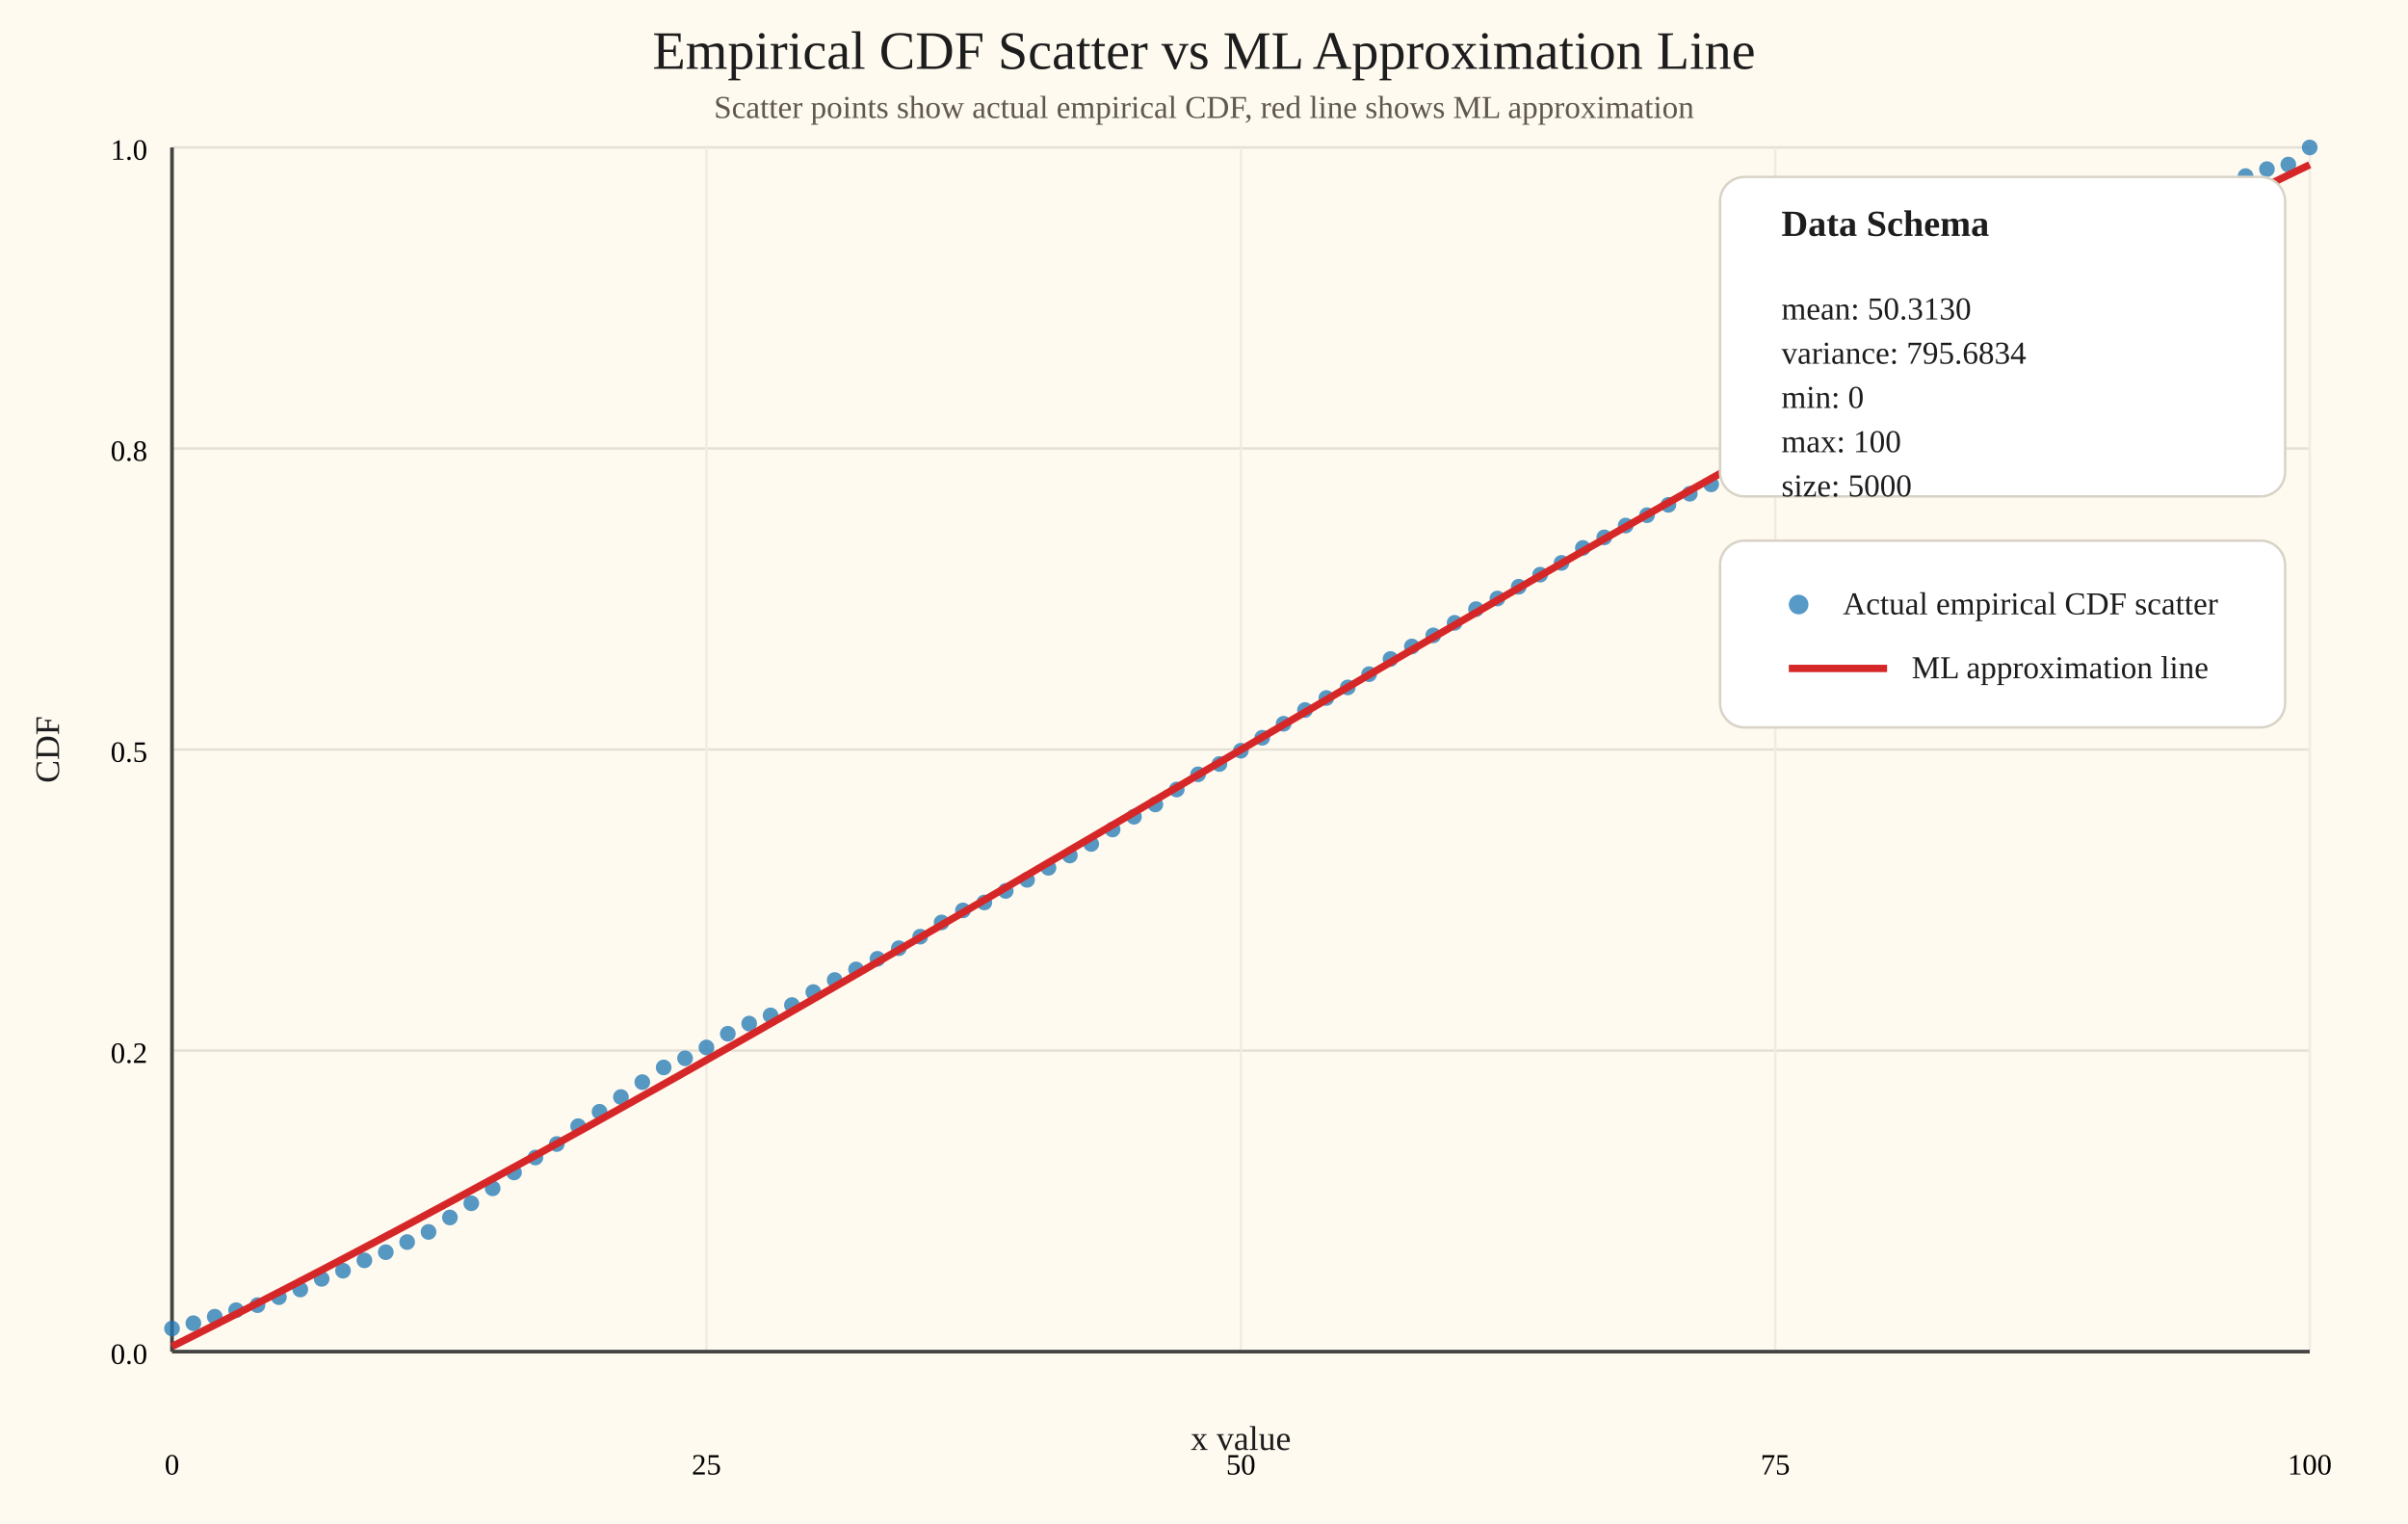
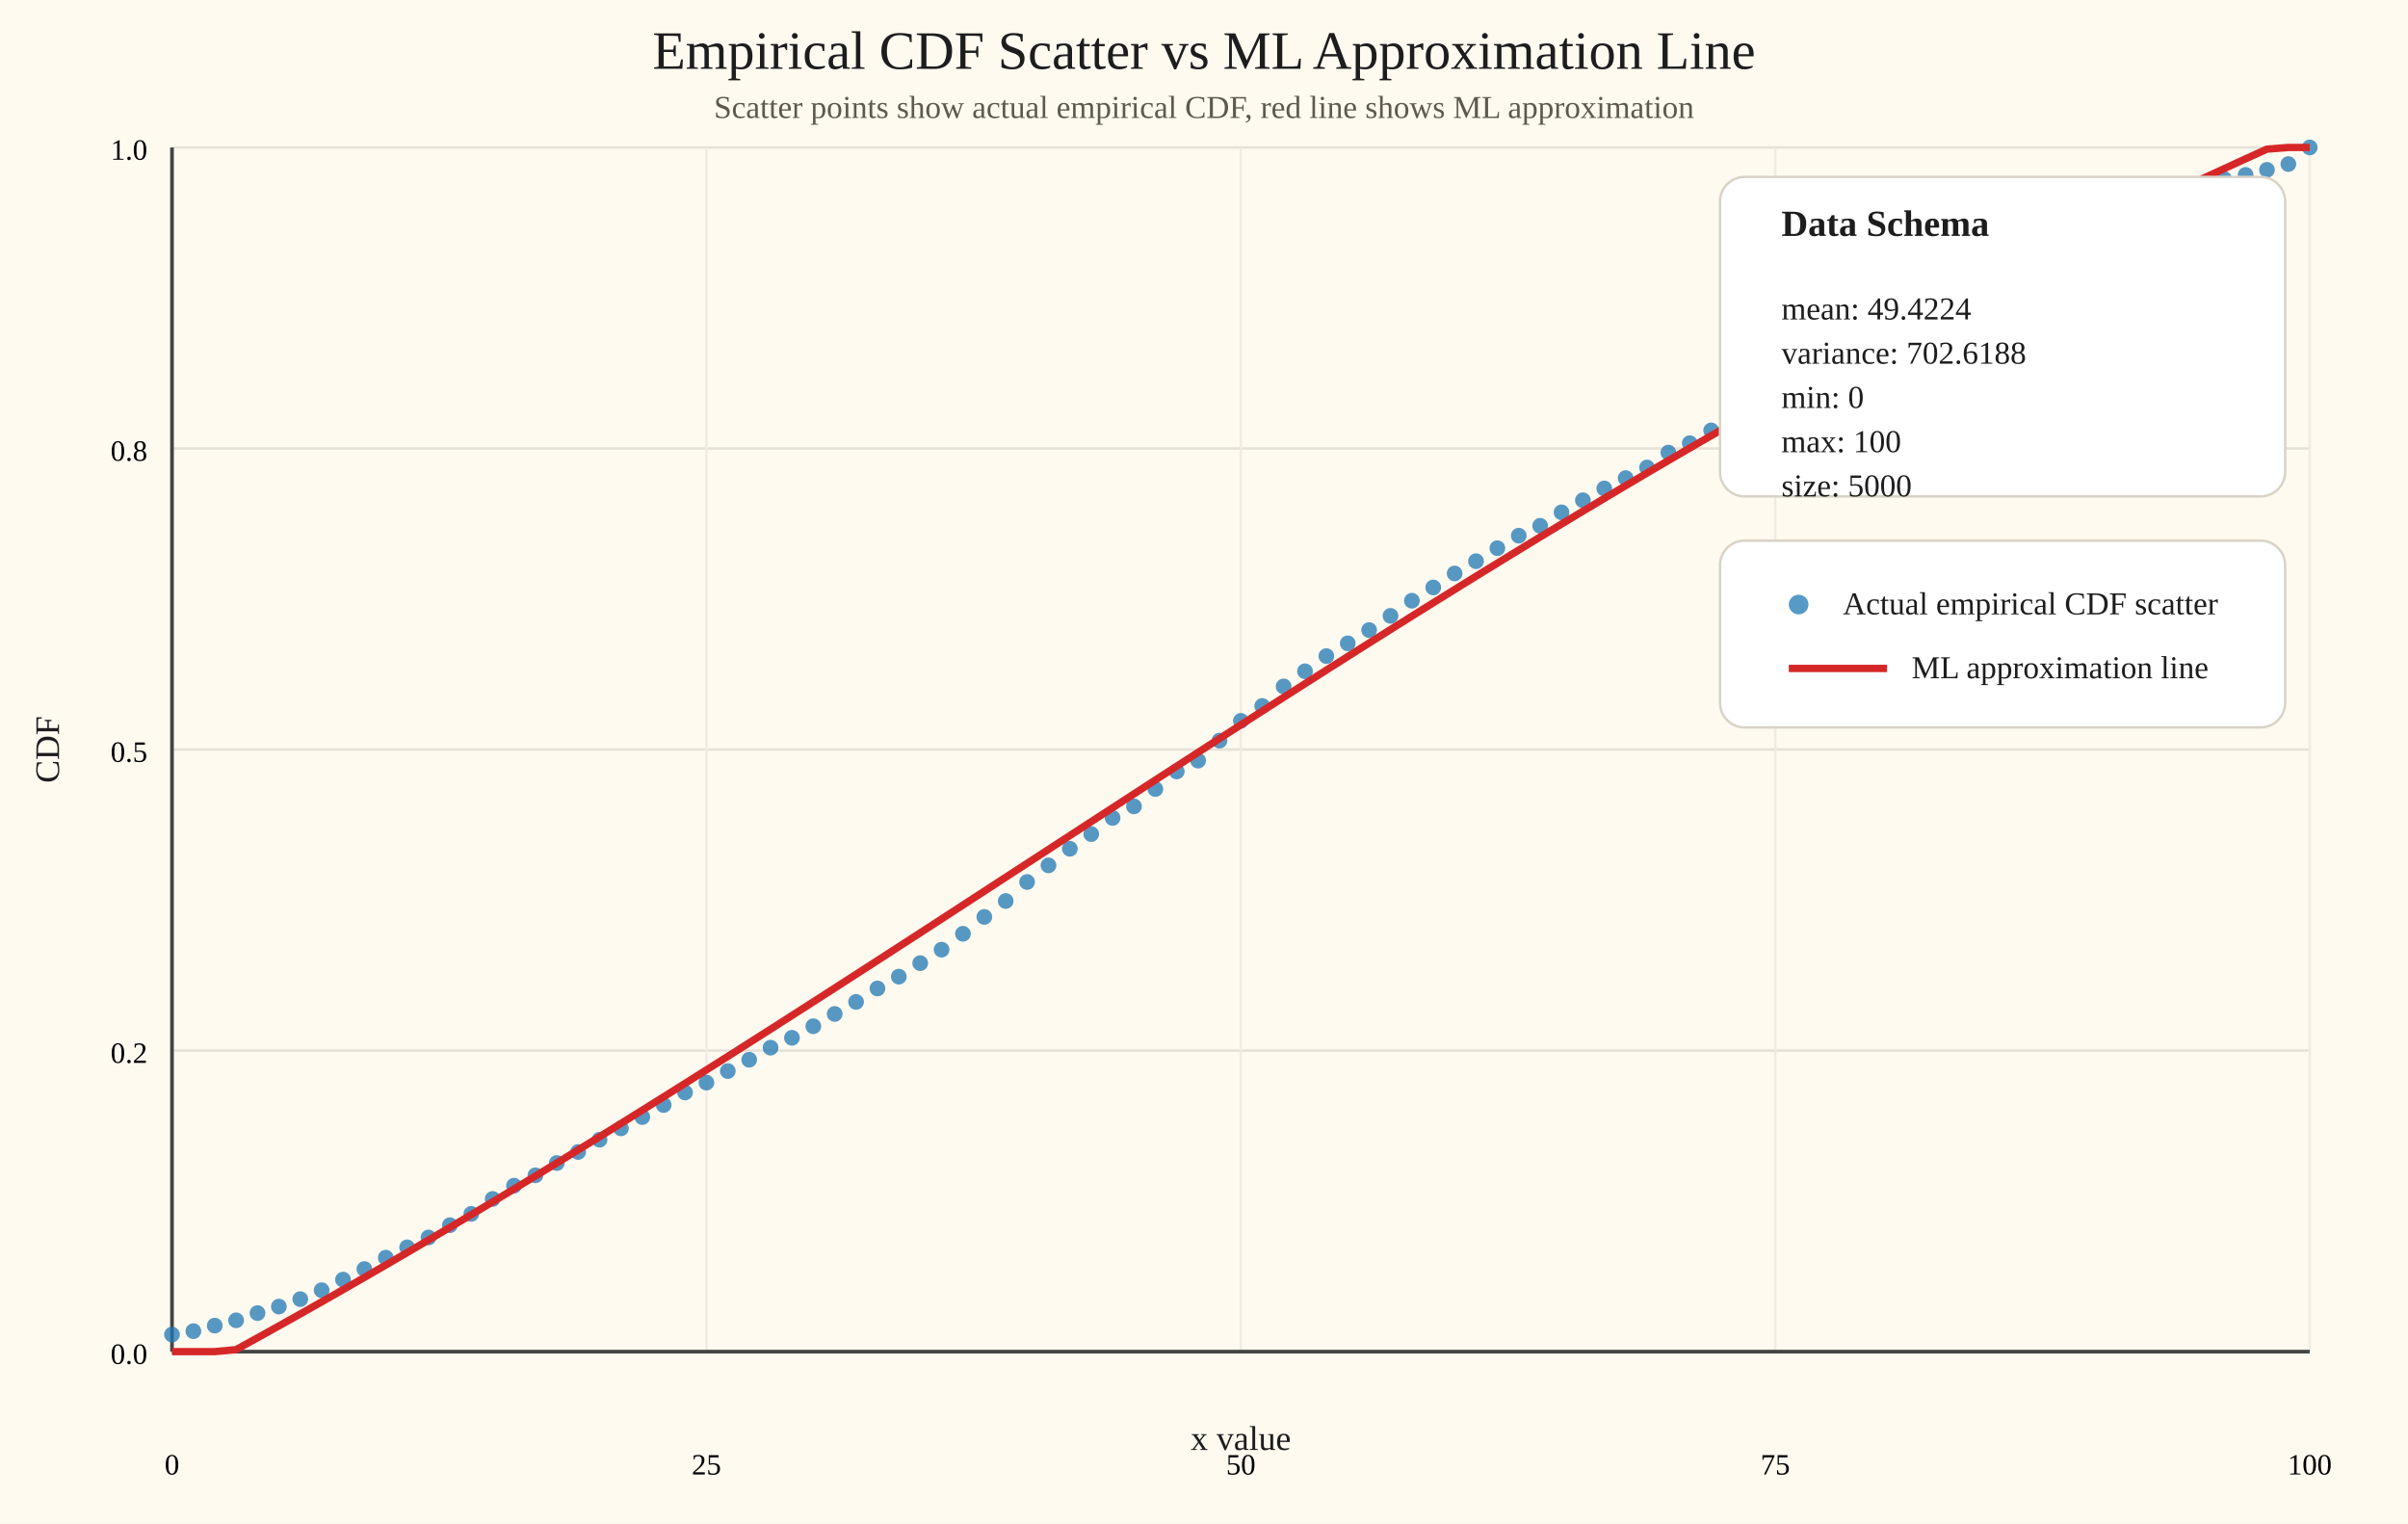
<svg xmlns="http://www.w3.org/2000/svg" width="980" height="620" viewBox="0 0 980 620">
  <rect width="100%" height="100%" fill="#fffaf0" />
  <text x="490.0" y="28" font-size="22" text-anchor="middle" fill="#1d1d1d">Empirical CDF Scatter vs ML Approximation Line</text>
  <text x="490.0" y="48" font-size="13" text-anchor="middle" fill="#5f584d">Scatter points show actual empirical CDF, red line shows ML approximation</text>
  <g>
    <line x1="70" y1="550.00" x2="940" y2="550.00" stroke="#e6e1d7" stroke-width="1" />
    <text x="60" y="555.00" font-size="12" text-anchor="end">0.0</text>
  </g>
  <g>
    <line x1="70" y1="427.50" x2="940" y2="427.50" stroke="#e6e1d7" stroke-width="1" />
    <text x="60" y="432.50" font-size="12" text-anchor="end">0.2</text>
  </g>
  <g>
    <line x1="70" y1="305.00" x2="940" y2="305.00" stroke="#e6e1d7" stroke-width="1" />
    <text x="60" y="310.00" font-size="12" text-anchor="end">0.5</text>
  </g>
  <g>
    <line x1="70" y1="182.50" x2="940" y2="182.50" stroke="#e6e1d7" stroke-width="1" />
    <text x="60" y="187.50" font-size="12" text-anchor="end">0.8</text>
  </g>
  <g>
    <line x1="70" y1="60.00" x2="940" y2="60.00" stroke="#e6e1d7" stroke-width="1" />
    <text x="60" y="65.00" font-size="12" text-anchor="end">1.0</text>
  </g>
  <g>
    <line x1="70.00" y1="60" x2="70.00" y2="550" stroke="#f0ece3" stroke-width="1" />
    <text x="70.00" y="600" font-size="12" text-anchor="middle">0</text>
  </g>
  <g>
    <line x1="287.50" y1="60" x2="287.50" y2="550" stroke="#f0ece3" stroke-width="1" />
    <text x="287.50" y="600" font-size="12" text-anchor="middle">25</text>
  </g>
  <g>
    <line x1="505.00" y1="60" x2="505.00" y2="550" stroke="#f0ece3" stroke-width="1" />
    <text x="505.00" y="600" font-size="12" text-anchor="middle">50</text>
  </g>
  <g>
    <line x1="722.50" y1="60" x2="722.50" y2="550" stroke="#f0ece3" stroke-width="1" />
    <text x="722.50" y="600" font-size="12" text-anchor="middle">75</text>
  </g>
  <g>
    <line x1="940.00" y1="60" x2="940.00" y2="550" stroke="#f0ece3" stroke-width="1" />
    <text x="940.00" y="600" font-size="12" text-anchor="middle">100</text>
  </g>
  <line x1="70" y1="60" x2="70" y2="550" stroke="#444" stroke-width="1.5" />
  <line x1="70" y1="550" x2="940" y2="550" stroke="#444" stroke-width="1.5" />
-   <circle cx="70.00" cy="540.59" r="3.2" fill="#1f77b4" fill-opacity="0.75" />
-   <circle cx="78.70" cy="538.44" r="3.2" fill="#1f77b4" fill-opacity="0.75" />
-   <circle cx="87.40" cy="535.79" r="3.2" fill="#1f77b4" fill-opacity="0.75" />
-   <circle cx="96.10" cy="533.14" r="3.2" fill="#1f77b4" fill-opacity="0.75" />
-   <circle cx="104.80" cy="531.09" r="3.2" fill="#1f77b4" fill-opacity="0.75" />
-   <circle cx="113.50" cy="527.85" r="3.2" fill="#1f77b4" fill-opacity="0.75" />
-   <circle cx="122.20" cy="524.72" r="3.2" fill="#1f77b4" fill-opacity="0.75" />
-   <circle cx="130.90" cy="520.40" r="3.2" fill="#1f77b4" fill-opacity="0.75" />
-   <circle cx="139.60" cy="517.07" r="3.2" fill="#1f77b4" fill-opacity="0.75" />
-   <circle cx="148.30" cy="512.86" r="3.2" fill="#1f77b4" fill-opacity="0.75" />
-   <circle cx="157.00" cy="509.53" r="3.2" fill="#1f77b4" fill-opacity="0.75" />
-   <circle cx="165.70" cy="505.41" r="3.2" fill="#1f77b4" fill-opacity="0.75" />
-   <circle cx="174.40" cy="501.29" r="3.2" fill="#1f77b4" fill-opacity="0.75" />
-   <circle cx="183.10" cy="495.41" r="3.2" fill="#1f77b4" fill-opacity="0.75" />
-   <circle cx="191.80" cy="489.63" r="3.2" fill="#1f77b4" fill-opacity="0.75" />
-   <circle cx="200.50" cy="483.56" r="3.2" fill="#1f77b4" fill-opacity="0.75" />
-   <circle cx="209.20" cy="477.09" r="3.2" fill="#1f77b4" fill-opacity="0.75" />
-   <circle cx="217.90" cy="471.01" r="3.2" fill="#1f77b4" fill-opacity="0.75" />
-   <circle cx="226.60" cy="465.52" r="3.2" fill="#1f77b4" fill-opacity="0.75" />
-   <circle cx="235.30" cy="458.27" r="3.2" fill="#1f77b4" fill-opacity="0.75" />
-   <circle cx="244.00" cy="452.39" r="3.2" fill="#1f77b4" fill-opacity="0.75" />
-   <circle cx="252.70" cy="446.41" r="3.2" fill="#1f77b4" fill-opacity="0.75" />
-   <circle cx="261.40" cy="440.34" r="3.2" fill="#1f77b4" fill-opacity="0.75" />
-   <circle cx="270.10" cy="434.36" r="3.2" fill="#1f77b4" fill-opacity="0.75" />
-   <circle cx="278.80" cy="430.64" r="3.2" fill="#1f77b4" fill-opacity="0.75" />
-   <circle cx="287.50" cy="426.23" r="3.2" fill="#1f77b4" fill-opacity="0.75" />
-   <circle cx="296.20" cy="420.64" r="3.2" fill="#1f77b4" fill-opacity="0.75" />
-   <circle cx="304.90" cy="416.52" r="3.2" fill="#1f77b4" fill-opacity="0.75" />
-   <circle cx="313.60" cy="413.19" r="3.2" fill="#1f77b4" fill-opacity="0.75" />
-   <circle cx="322.30" cy="408.98" r="3.2" fill="#1f77b4" fill-opacity="0.75" />
-   <circle cx="331.00" cy="403.69" r="3.2" fill="#1f77b4" fill-opacity="0.75" />
-   <circle cx="339.70" cy="398.79" r="3.2" fill="#1f77b4" fill-opacity="0.75" />
-   <circle cx="348.40" cy="394.47" r="3.2" fill="#1f77b4" fill-opacity="0.75" />
-   <circle cx="357.10" cy="390.16" r="3.2" fill="#1f77b4" fill-opacity="0.75" />
-   <circle cx="365.80" cy="385.85" r="3.2" fill="#1f77b4" fill-opacity="0.75" />
-   <circle cx="374.50" cy="381.15" r="3.2" fill="#1f77b4" fill-opacity="0.75" />
-   <circle cx="383.20" cy="375.36" r="3.2" fill="#1f77b4" fill-opacity="0.75" />
-   <circle cx="391.90" cy="370.46" r="3.2" fill="#1f77b4" fill-opacity="0.75" />
-   <circle cx="400.60" cy="367.23" r="3.2" fill="#1f77b4" fill-opacity="0.75" />
-   <circle cx="409.30" cy="362.53" r="3.2" fill="#1f77b4" fill-opacity="0.75" />
-   <circle cx="418.00" cy="358.02" r="3.2" fill="#1f77b4" fill-opacity="0.75" />
-   <circle cx="426.70" cy="353.12" r="3.2" fill="#1f77b4" fill-opacity="0.75" />
-   <circle cx="435.40" cy="348.12" r="3.2" fill="#1f77b4" fill-opacity="0.75" />
-   <circle cx="444.10" cy="343.42" r="3.2" fill="#1f77b4" fill-opacity="0.75" />
-   <circle cx="452.80" cy="337.54" r="3.2" fill="#1f77b4" fill-opacity="0.75" />
-   <circle cx="461.50" cy="332.34" r="3.2" fill="#1f77b4" fill-opacity="0.75" />
-   <circle cx="470.20" cy="327.34" r="3.2" fill="#1f77b4" fill-opacity="0.75" />
-   <circle cx="478.90" cy="321.27" r="3.2" fill="#1f77b4" fill-opacity="0.75" />
-   <circle cx="487.60" cy="315.09" r="3.2" fill="#1f77b4" fill-opacity="0.75" />
-   <circle cx="496.30" cy="310.88" r="3.2" fill="#1f77b4" fill-opacity="0.75" />
-   <circle cx="505.00" cy="305.49" r="3.2" fill="#1f77b4" fill-opacity="0.75" />
-   <circle cx="513.70" cy="300.20" r="3.2" fill="#1f77b4" fill-opacity="0.75" />
-   <circle cx="522.40" cy="294.51" r="3.2" fill="#1f77b4" fill-opacity="0.75" />
-   <circle cx="531.10" cy="288.93" r="3.2" fill="#1f77b4" fill-opacity="0.75" />
-   <circle cx="539.80" cy="284.03" r="3.2" fill="#1f77b4" fill-opacity="0.75" />
-   <circle cx="548.50" cy="279.72" r="3.2" fill="#1f77b4" fill-opacity="0.75" />
-   <circle cx="557.20" cy="274.33" r="3.2" fill="#1f77b4" fill-opacity="0.75" />
-   <circle cx="565.90" cy="268.15" r="3.2" fill="#1f77b4" fill-opacity="0.75" />
-   <circle cx="574.60" cy="263.06" r="3.2" fill="#1f77b4" fill-opacity="0.75" />
-   <circle cx="583.30" cy="258.55" r="3.2" fill="#1f77b4" fill-opacity="0.75" />
-   <circle cx="592.00" cy="253.45" r="3.2" fill="#1f77b4" fill-opacity="0.75" />
-   <circle cx="600.70" cy="247.87" r="3.2" fill="#1f77b4" fill-opacity="0.75" />
-   <circle cx="609.40" cy="243.55" r="3.2" fill="#1f77b4" fill-opacity="0.75" />
-   <circle cx="618.10" cy="238.75" r="3.2" fill="#1f77b4" fill-opacity="0.75" />
-   <circle cx="626.80" cy="233.85" r="3.2" fill="#1f77b4" fill-opacity="0.75" />
-   <circle cx="635.50" cy="229.05" r="3.2" fill="#1f77b4" fill-opacity="0.75" />
-   <circle cx="644.20" cy="222.97" r="3.2" fill="#1f77b4" fill-opacity="0.75" />
-   <circle cx="652.90" cy="218.66" r="3.2" fill="#1f77b4" fill-opacity="0.75" />
-   <circle cx="661.60" cy="213.86" r="3.2" fill="#1f77b4" fill-opacity="0.75" />
-   <circle cx="670.30" cy="209.65" r="3.2" fill="#1f77b4" fill-opacity="0.75" />
-   <circle cx="679.00" cy="205.43" r="3.2" fill="#1f77b4" fill-opacity="0.75" />
-   <circle cx="687.70" cy="200.92" r="3.2" fill="#1f77b4" fill-opacity="0.75" />
-   <circle cx="696.40" cy="197.10" r="3.2" fill="#1f77b4" fill-opacity="0.75" />
-   <circle cx="705.10" cy="192.99" r="3.2" fill="#1f77b4" fill-opacity="0.75" />
-   <circle cx="713.80" cy="188.09" r="3.2" fill="#1f77b4" fill-opacity="0.75" />
-   <circle cx="722.50" cy="182.99" r="3.2" fill="#1f77b4" fill-opacity="0.75" />
-   <circle cx="731.20" cy="177.50" r="3.2" fill="#1f77b4" fill-opacity="0.75" />
-   <circle cx="739.90" cy="172.41" r="3.2" fill="#1f77b4" fill-opacity="0.75" />
-   <circle cx="748.60" cy="165.94" r="3.2" fill="#1f77b4" fill-opacity="0.75" />
-   <circle cx="757.30" cy="160.35" r="3.2" fill="#1f77b4" fill-opacity="0.75" />
-   <circle cx="766.00" cy="153.49" r="3.2" fill="#1f77b4" fill-opacity="0.75" />
-   <circle cx="774.70" cy="148.40" r="3.2" fill="#1f77b4" fill-opacity="0.75" />
-   <circle cx="783.40" cy="142.03" r="3.2" fill="#1f77b4" fill-opacity="0.75" />
-   <circle cx="792.10" cy="136.24" r="3.2" fill="#1f77b4" fill-opacity="0.75" />
-   <circle cx="800.80" cy="129.68" r="3.2" fill="#1f77b4" fill-opacity="0.75" />
-   <circle cx="809.50" cy="124.68" r="3.2" fill="#1f77b4" fill-opacity="0.75" />
-   <circle cx="818.20" cy="119.88" r="3.2" fill="#1f77b4" fill-opacity="0.75" />
-   <circle cx="826.90" cy="113.70" r="3.2" fill="#1f77b4" fill-opacity="0.75" />
-   <circle cx="835.60" cy="107.14" r="3.2" fill="#1f77b4" fill-opacity="0.75" />
-   <circle cx="844.30" cy="102.34" r="3.2" fill="#1f77b4" fill-opacity="0.75" />
-   <circle cx="853.00" cy="95.87" r="3.2" fill="#1f77b4" fill-opacity="0.75" />
-   <circle cx="861.70" cy="92.14" r="3.2" fill="#1f77b4" fill-opacity="0.75" />
-   <circle cx="870.40" cy="86.95" r="3.2" fill="#1f77b4" fill-opacity="0.75" />
-   <circle cx="879.10" cy="83.23" r="3.2" fill="#1f77b4" fill-opacity="0.75" />
-   <circle cx="887.80" cy="79.89" r="3.2" fill="#1f77b4" fill-opacity="0.75" />
-   <circle cx="896.50" cy="77.44" r="3.2" fill="#1f77b4" fill-opacity="0.75" />
-   <circle cx="905.20" cy="75.29" r="3.2" fill="#1f77b4" fill-opacity="0.75" />
-   <circle cx="913.90" cy="71.66" r="3.2" fill="#1f77b4" fill-opacity="0.75" />
-   <circle cx="922.60" cy="68.82" r="3.2" fill="#1f77b4" fill-opacity="0.75" />
-   <circle cx="931.30" cy="66.96" r="3.2" fill="#1f77b4" fill-opacity="0.75" />
+   <circle cx="70.00" cy="543.04" r="3.2" fill="#1f77b4" fill-opacity="0.75" />
+   <circle cx="78.70" cy="541.67" r="3.2" fill="#1f77b4" fill-opacity="0.75" />
+   <circle cx="87.40" cy="539.42" r="3.2" fill="#1f77b4" fill-opacity="0.75" />
+   <circle cx="96.10" cy="537.26" r="3.2" fill="#1f77b4" fill-opacity="0.75" />
+   <circle cx="104.80" cy="534.32" r="3.2" fill="#1f77b4" fill-opacity="0.75" />
+   <circle cx="113.50" cy="531.67" r="3.2" fill="#1f77b4" fill-opacity="0.75" />
+   <circle cx="122.20" cy="528.64" r="3.2" fill="#1f77b4" fill-opacity="0.75" />
+   <circle cx="130.90" cy="525.01" r="3.2" fill="#1f77b4" fill-opacity="0.75" />
+   <circle cx="139.60" cy="520.70" r="3.2" fill="#1f77b4" fill-opacity="0.75" />
+   <circle cx="148.30" cy="516.39" r="3.2" fill="#1f77b4" fill-opacity="0.75" />
+   <circle cx="157.00" cy="511.78" r="3.2" fill="#1f77b4" fill-opacity="0.75" />
+   <circle cx="165.70" cy="507.57" r="3.2" fill="#1f77b4" fill-opacity="0.75" />
+   <circle cx="174.40" cy="503.55" r="3.2" fill="#1f77b4" fill-opacity="0.75" />
+   <circle cx="183.10" cy="498.55" r="3.2" fill="#1f77b4" fill-opacity="0.75" />
+   <circle cx="191.80" cy="493.94" r="3.2" fill="#1f77b4" fill-opacity="0.75" />
+   <circle cx="200.50" cy="487.87" r="3.2" fill="#1f77b4" fill-opacity="0.75" />
+   <circle cx="209.20" cy="482.48" r="3.2" fill="#1f77b4" fill-opacity="0.75" />
+   <circle cx="217.90" cy="478.26" r="3.2" fill="#1f77b4" fill-opacity="0.75" />
+   <circle cx="226.60" cy="473.27" r="3.2" fill="#1f77b4" fill-opacity="0.75" />
+   <circle cx="235.30" cy="468.76" r="3.2" fill="#1f77b4" fill-opacity="0.75" />
+   <circle cx="244.00" cy="463.76" r="3.2" fill="#1f77b4" fill-opacity="0.75" />
+   <circle cx="252.70" cy="459.15" r="3.2" fill="#1f77b4" fill-opacity="0.75" />
+   <circle cx="261.40" cy="454.55" r="3.2" fill="#1f77b4" fill-opacity="0.75" />
+   <circle cx="270.10" cy="449.65" r="3.2" fill="#1f77b4" fill-opacity="0.75" />
+   <circle cx="278.80" cy="444.55" r="3.2" fill="#1f77b4" fill-opacity="0.75" />
+   <circle cx="287.50" cy="440.53" r="3.2" fill="#1f77b4" fill-opacity="0.75" />
+   <circle cx="296.20" cy="435.83" r="3.2" fill="#1f77b4" fill-opacity="0.75" />
+   <circle cx="304.90" cy="431.22" r="3.2" fill="#1f77b4" fill-opacity="0.75" />
+   <circle cx="313.60" cy="426.32" r="3.2" fill="#1f77b4" fill-opacity="0.75" />
+   <circle cx="322.30" cy="422.31" r="3.2" fill="#1f77b4" fill-opacity="0.75" />
+   <circle cx="331.00" cy="417.60" r="3.2" fill="#1f77b4" fill-opacity="0.75" />
+   <circle cx="339.70" cy="412.60" r="3.2" fill="#1f77b4" fill-opacity="0.75" />
+   <circle cx="348.40" cy="407.70" r="3.2" fill="#1f77b4" fill-opacity="0.75" />
+   <circle cx="357.10" cy="402.22" r="3.2" fill="#1f77b4" fill-opacity="0.75" />
+   <circle cx="365.80" cy="397.41" r="3.2" fill="#1f77b4" fill-opacity="0.75" />
+   <circle cx="374.50" cy="391.93" r="3.2" fill="#1f77b4" fill-opacity="0.75" />
+   <circle cx="383.20" cy="386.44" r="3.2" fill="#1f77b4" fill-opacity="0.75" />
+   <circle cx="391.90" cy="379.97" r="3.2" fill="#1f77b4" fill-opacity="0.75" />
+   <circle cx="400.60" cy="373.11" r="3.2" fill="#1f77b4" fill-opacity="0.75" />
+   <circle cx="409.30" cy="366.64" r="3.2" fill="#1f77b4" fill-opacity="0.75" />
+   <circle cx="418.00" cy="358.90" r="3.2" fill="#1f77b4" fill-opacity="0.75" />
+   <circle cx="426.70" cy="352.14" r="3.2" fill="#1f77b4" fill-opacity="0.75" />
+   <circle cx="435.40" cy="345.38" r="3.2" fill="#1f77b4" fill-opacity="0.75" />
+   <circle cx="444.10" cy="339.40" r="3.2" fill="#1f77b4" fill-opacity="0.75" />
+   <circle cx="452.80" cy="332.83" r="3.2" fill="#1f77b4" fill-opacity="0.75" />
+   <circle cx="461.50" cy="328.13" r="3.2" fill="#1f77b4" fill-opacity="0.75" />
+   <circle cx="470.20" cy="321.07" r="3.2" fill="#1f77b4" fill-opacity="0.75" />
+   <circle cx="478.90" cy="313.92" r="3.2" fill="#1f77b4" fill-opacity="0.75" />
+   <circle cx="487.60" cy="309.51" r="3.2" fill="#1f77b4" fill-opacity="0.75" />
+   <circle cx="496.30" cy="301.37" r="3.2" fill="#1f77b4" fill-opacity="0.75" />
+   <circle cx="505.00" cy="293.34" r="3.2" fill="#1f77b4" fill-opacity="0.75" />
+   <circle cx="513.70" cy="287.26" r="3.2" fill="#1f77b4" fill-opacity="0.75" />
+   <circle cx="522.40" cy="279.32" r="3.2" fill="#1f77b4" fill-opacity="0.75" />
+   <circle cx="531.10" cy="273.15" r="3.2" fill="#1f77b4" fill-opacity="0.75" />
+   <circle cx="539.80" cy="266.98" r="3.2" fill="#1f77b4" fill-opacity="0.75" />
+   <circle cx="548.50" cy="261.78" r="3.2" fill="#1f77b4" fill-opacity="0.75" />
+   <circle cx="557.20" cy="256.39" r="3.2" fill="#1f77b4" fill-opacity="0.75" />
+   <circle cx="565.90" cy="250.61" r="3.2" fill="#1f77b4" fill-opacity="0.75" />
+   <circle cx="574.60" cy="244.44" r="3.2" fill="#1f77b4" fill-opacity="0.75" />
+   <circle cx="583.30" cy="239.05" r="3.2" fill="#1f77b4" fill-opacity="0.75" />
+   <circle cx="592.00" cy="233.36" r="3.2" fill="#1f77b4" fill-opacity="0.75" />
+   <circle cx="600.70" cy="228.36" r="3.2" fill="#1f77b4" fill-opacity="0.75" />
+   <circle cx="609.40" cy="223.07" r="3.2" fill="#1f77b4" fill-opacity="0.75" />
+   <circle cx="618.10" cy="217.98" r="3.2" fill="#1f77b4" fill-opacity="0.75" />
+   <circle cx="626.80" cy="213.96" r="3.2" fill="#1f77b4" fill-opacity="0.75" />
+   <circle cx="635.50" cy="208.47" r="3.2" fill="#1f77b4" fill-opacity="0.75" />
+   <circle cx="644.20" cy="203.57" r="3.2" fill="#1f77b4" fill-opacity="0.75" />
+   <circle cx="652.90" cy="198.77" r="3.2" fill="#1f77b4" fill-opacity="0.75" />
+   <circle cx="661.60" cy="194.55" r="3.2" fill="#1f77b4" fill-opacity="0.75" />
+   <circle cx="670.30" cy="190.24" r="3.2" fill="#1f77b4" fill-opacity="0.75" />
+   <circle cx="679.00" cy="184.17" r="3.2" fill="#1f77b4" fill-opacity="0.75" />
+   <circle cx="687.70" cy="180.34" r="3.2" fill="#1f77b4" fill-opacity="0.75" />
+   <circle cx="696.40" cy="175.15" r="3.2" fill="#1f77b4" fill-opacity="0.75" />
+   <circle cx="705.10" cy="170.94" r="3.2" fill="#1f77b4" fill-opacity="0.75" />
+   <circle cx="713.80" cy="167.41" r="3.2" fill="#1f77b4" fill-opacity="0.75" />
+   <circle cx="722.50" cy="162.80" r="3.2" fill="#1f77b4" fill-opacity="0.75" />
+   <circle cx="731.20" cy="157.61" r="3.2" fill="#1f77b4" fill-opacity="0.75" />
+   <circle cx="739.90" cy="153.00" r="3.2" fill="#1f77b4" fill-opacity="0.75" />
+   <circle cx="748.60" cy="148.49" r="3.2" fill="#1f77b4" fill-opacity="0.75" />
+   <circle cx="757.30" cy="142.91" r="3.2" fill="#1f77b4" fill-opacity="0.75" />
+   <circle cx="766.00" cy="138.20" r="3.2" fill="#1f77b4" fill-opacity="0.75" />
+   <circle cx="774.70" cy="132.13" r="3.2" fill="#1f77b4" fill-opacity="0.75" />
+   <circle cx="783.40" cy="128.11" r="3.2" fill="#1f77b4" fill-opacity="0.75" />
+   <circle cx="792.10" cy="122.33" r="3.2" fill="#1f77b4" fill-opacity="0.75" />
+   <circle cx="800.80" cy="116.84" r="3.2" fill="#1f77b4" fill-opacity="0.75" />
+   <circle cx="809.50" cy="111.65" r="3.2" fill="#1f77b4" fill-opacity="0.75" />
+   <circle cx="818.20" cy="107.63" r="3.2" fill="#1f77b4" fill-opacity="0.75" />
+   <circle cx="826.90" cy="102.43" r="3.2" fill="#1f77b4" fill-opacity="0.75" />
+   <circle cx="835.60" cy="97.83" r="3.2" fill="#1f77b4" fill-opacity="0.75" />
+   <circle cx="844.30" cy="92.83" r="3.2" fill="#1f77b4" fill-opacity="0.75" />
+   <circle cx="853.00" cy="89.40" r="3.2" fill="#1f77b4" fill-opacity="0.75" />
+   <circle cx="861.70" cy="85.68" r="3.2" fill="#1f77b4" fill-opacity="0.75" />
+   <circle cx="870.40" cy="82.25" r="3.2" fill="#1f77b4" fill-opacity="0.75" />
+   <circle cx="879.10" cy="80.09" r="3.2" fill="#1f77b4" fill-opacity="0.75" />
+   <circle cx="887.80" cy="77.05" r="3.2" fill="#1f77b4" fill-opacity="0.75" />
+   <circle cx="896.50" cy="74.90" r="3.2" fill="#1f77b4" fill-opacity="0.75" />
+   <circle cx="905.20" cy="72.84" r="3.2" fill="#1f77b4" fill-opacity="0.75" />
+   <circle cx="913.90" cy="71.17" r="3.2" fill="#1f77b4" fill-opacity="0.75" />
+   <circle cx="922.60" cy="69.11" r="3.2" fill="#1f77b4" fill-opacity="0.75" />
+   <circle cx="931.30" cy="66.76" r="3.2" fill="#1f77b4" fill-opacity="0.75" />
  <circle cx="940.00" cy="60.00" r="3.2" fill="#1f77b4" fill-opacity="0.75" />
-   <polyline fill="none" stroke="#d62728" stroke-width="3" points="70.00,547.91 78.70,543.55 87.40,539.16 96.10,534.74 104.80,530.30 113.50,525.82 122.20,521.32 130.90,516.80 139.60,512.25 148.30,507.67 157.00,503.06 165.70,498.44 174.40,493.78 183.10,489.11 191.80,484.41 200.50,479.69 209.20,474.94 217.90,470.18 226.60,465.39 235.30,460.59 244.00,455.76 252.70,450.91 261.40,446.05 270.10,441.17 278.80,436.27 287.50,431.35 296.20,426.42 304.90,421.48 313.60,416.51 322.30,411.54 331.00,406.55 339.70,401.55 348.40,396.54 357.10,391.51 365.80,386.48 374.50,381.43 383.20,376.38 391.90,371.32 400.60,366.25 409.30,361.17 418.00,356.09 426.70,351.00 435.40,345.91 444.10,340.82 452.80,335.72 461.50,330.62 470.20,325.51 478.90,320.41 487.60,315.31 496.30,310.20 505.00,305.10 513.70,300.00 522.40,294.91 531.10,289.81 539.80,284.73 548.50,279.64 557.20,274.57 565.90,269.50 574.60,264.43 583.30,259.38 592.00,254.33 600.70,249.30 609.40,244.27 618.10,239.26 626.80,234.25 635.50,229.26 644.20,224.28 652.90,219.32 661.60,214.37 670.30,209.44 679.00,204.52 687.70,199.62 696.40,194.73 705.10,189.86 713.80,185.01 722.50,180.18 731.20,175.37 739.90,170.58 748.60,165.81 757.30,161.06 766.00,156.33 774.70,151.63 783.40,146.94 792.10,142.28 800.80,137.65 809.50,133.03 818.20,128.45 826.90,123.88 835.60,119.35 844.30,114.84 853.00,110.35 861.70,105.89 870.40,101.46 879.10,97.06 887.80,92.69 896.50,88.34 905.20,84.02 913.90,79.73 922.60,75.47 931.30,71.24 940.00,67.04" />
+   <polyline fill="none" stroke="#d62728" stroke-width="3" points="70.00,550.00 78.70,550.00 87.40,550.00 96.10,549.18 104.80,544.38 113.50,539.55 122.20,534.67 130.90,529.75 139.60,524.79 148.30,519.80 157.00,514.77 165.70,509.70 174.40,504.59 183.10,499.45 191.80,494.27 200.50,489.06 209.20,483.82 217.90,478.55 226.60,473.25 235.30,467.92 244.00,462.56 252.70,457.17 261.40,451.75 270.10,446.32 278.80,440.85 287.50,435.37 296.20,429.87 304.90,424.34 313.60,418.80 322.30,413.24 331.00,407.66 339.70,402.07 348.40,396.46 357.10,390.85 365.80,385.22 374.50,379.59 383.20,373.94 391.90,368.29 400.60,362.64 409.30,356.98 418.00,351.32 426.70,345.66 435.40,340.01 444.10,334.35 452.80,328.70 461.50,323.05 470.20,317.41 478.90,311.78 487.60,306.15 496.30,300.54 505.00,294.94 513.70,289.35 522.40,283.78 531.10,278.22 539.80,272.68 548.50,267.16 557.20,261.66 565.90,256.18 574.60,250.73 583.30,245.29 592.00,239.89 600.70,234.50 609.40,229.15 618.10,223.82 626.80,218.52 635.50,213.25 644.20,208.01 652.90,202.81 661.60,197.63 670.30,192.49 679.00,187.39 687.70,182.32 696.40,177.28 705.10,172.28 713.80,167.32 722.50,162.40 731.20,157.52 739.90,152.67 748.60,147.87 757.30,143.10 766.00,138.38 774.70,133.70 783.40,129.05 792.10,124.46 800.80,119.90 809.50,115.39 818.20,110.92 826.90,106.49 835.60,102.10 844.30,97.76 853.00,93.47 861.70,89.22 870.40,85.01 879.10,80.84 887.80,76.72 896.50,72.65 905.20,68.62 913.90,64.63 922.60,60.69 931.30,60.00 940.00,60.00" />
  <rect x="700" y="72" width="230" height="130" fill="#ffffff" stroke="#d9d3c7" rx="10" />
  <text x="725" y="96" font-size="15" font-weight="bold" fill="#1d1d1d">Data Schema</text>
-   <text x="725" y="130" font-size="13" fill="#1d1d1d">mean: 50.3130</text>
-   <text x="725" y="148" font-size="13" fill="#1d1d1d">variance: 795.6834</text>
+   <text x="725" y="130" font-size="13" fill="#1d1d1d">mean: 49.4224</text>
+   <text x="725" y="148" font-size="13" fill="#1d1d1d">variance: 702.6188</text>
  <text x="725" y="166" font-size="13" fill="#1d1d1d">min: 0</text>
  <text x="725" y="184" font-size="13" fill="#1d1d1d">max: 100</text>
  <text x="725" y="202" font-size="13" fill="#1d1d1d">size: 5000</text>
  <rect x="700" y="220" width="230" height="76" fill="#ffffff" stroke="#d9d3c7" rx="10" />
  <circle cx="732" cy="246" r="4" fill="#1f77b4" fill-opacity="0.75" />
  <text x="750" y="250" font-size="13" fill="#1d1d1d">Actual empirical CDF scatter</text>
  <line x1="728" y1="272" x2="768" y2="272" stroke="#d62728" stroke-width="3" />
  <text x="778" y="276" font-size="13" fill="#1d1d1d">ML approximation line</text>
  <text x="505.0" y="590" font-size="14" text-anchor="middle" fill="#1d1d1d">x value</text>
  <text x="24" y="305.0" font-size="14" text-anchor="middle" fill="#1d1d1d" transform="rotate(-90 24 305.0)">CDF</text>
</svg>
